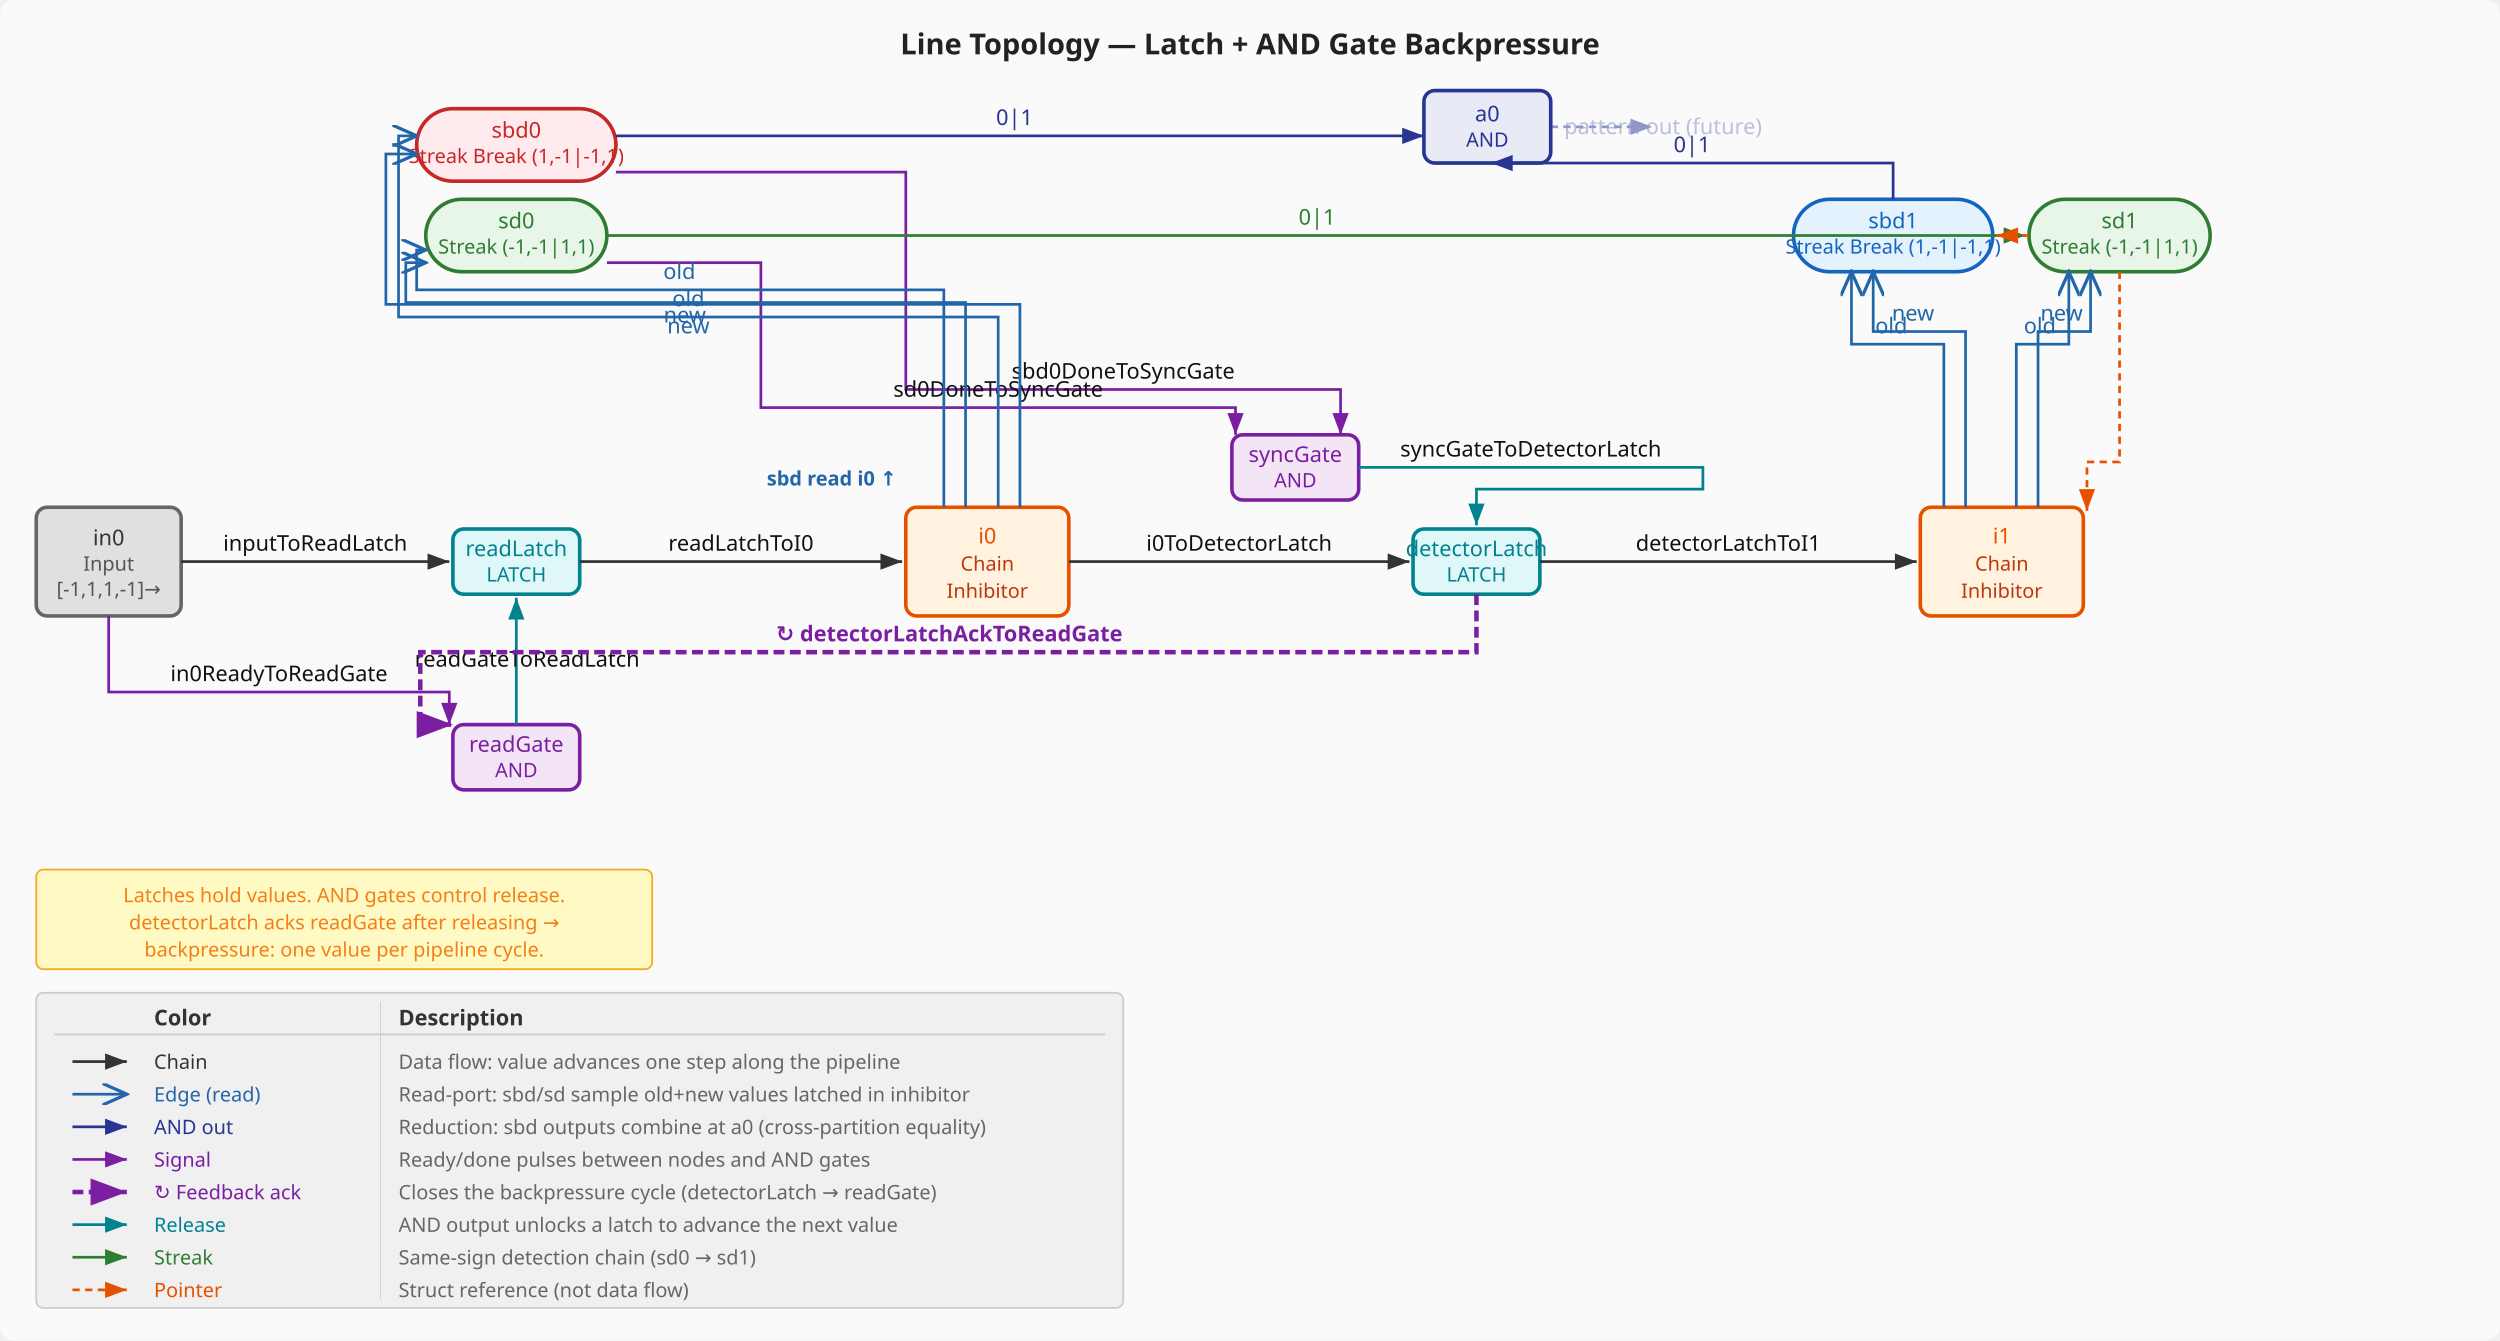
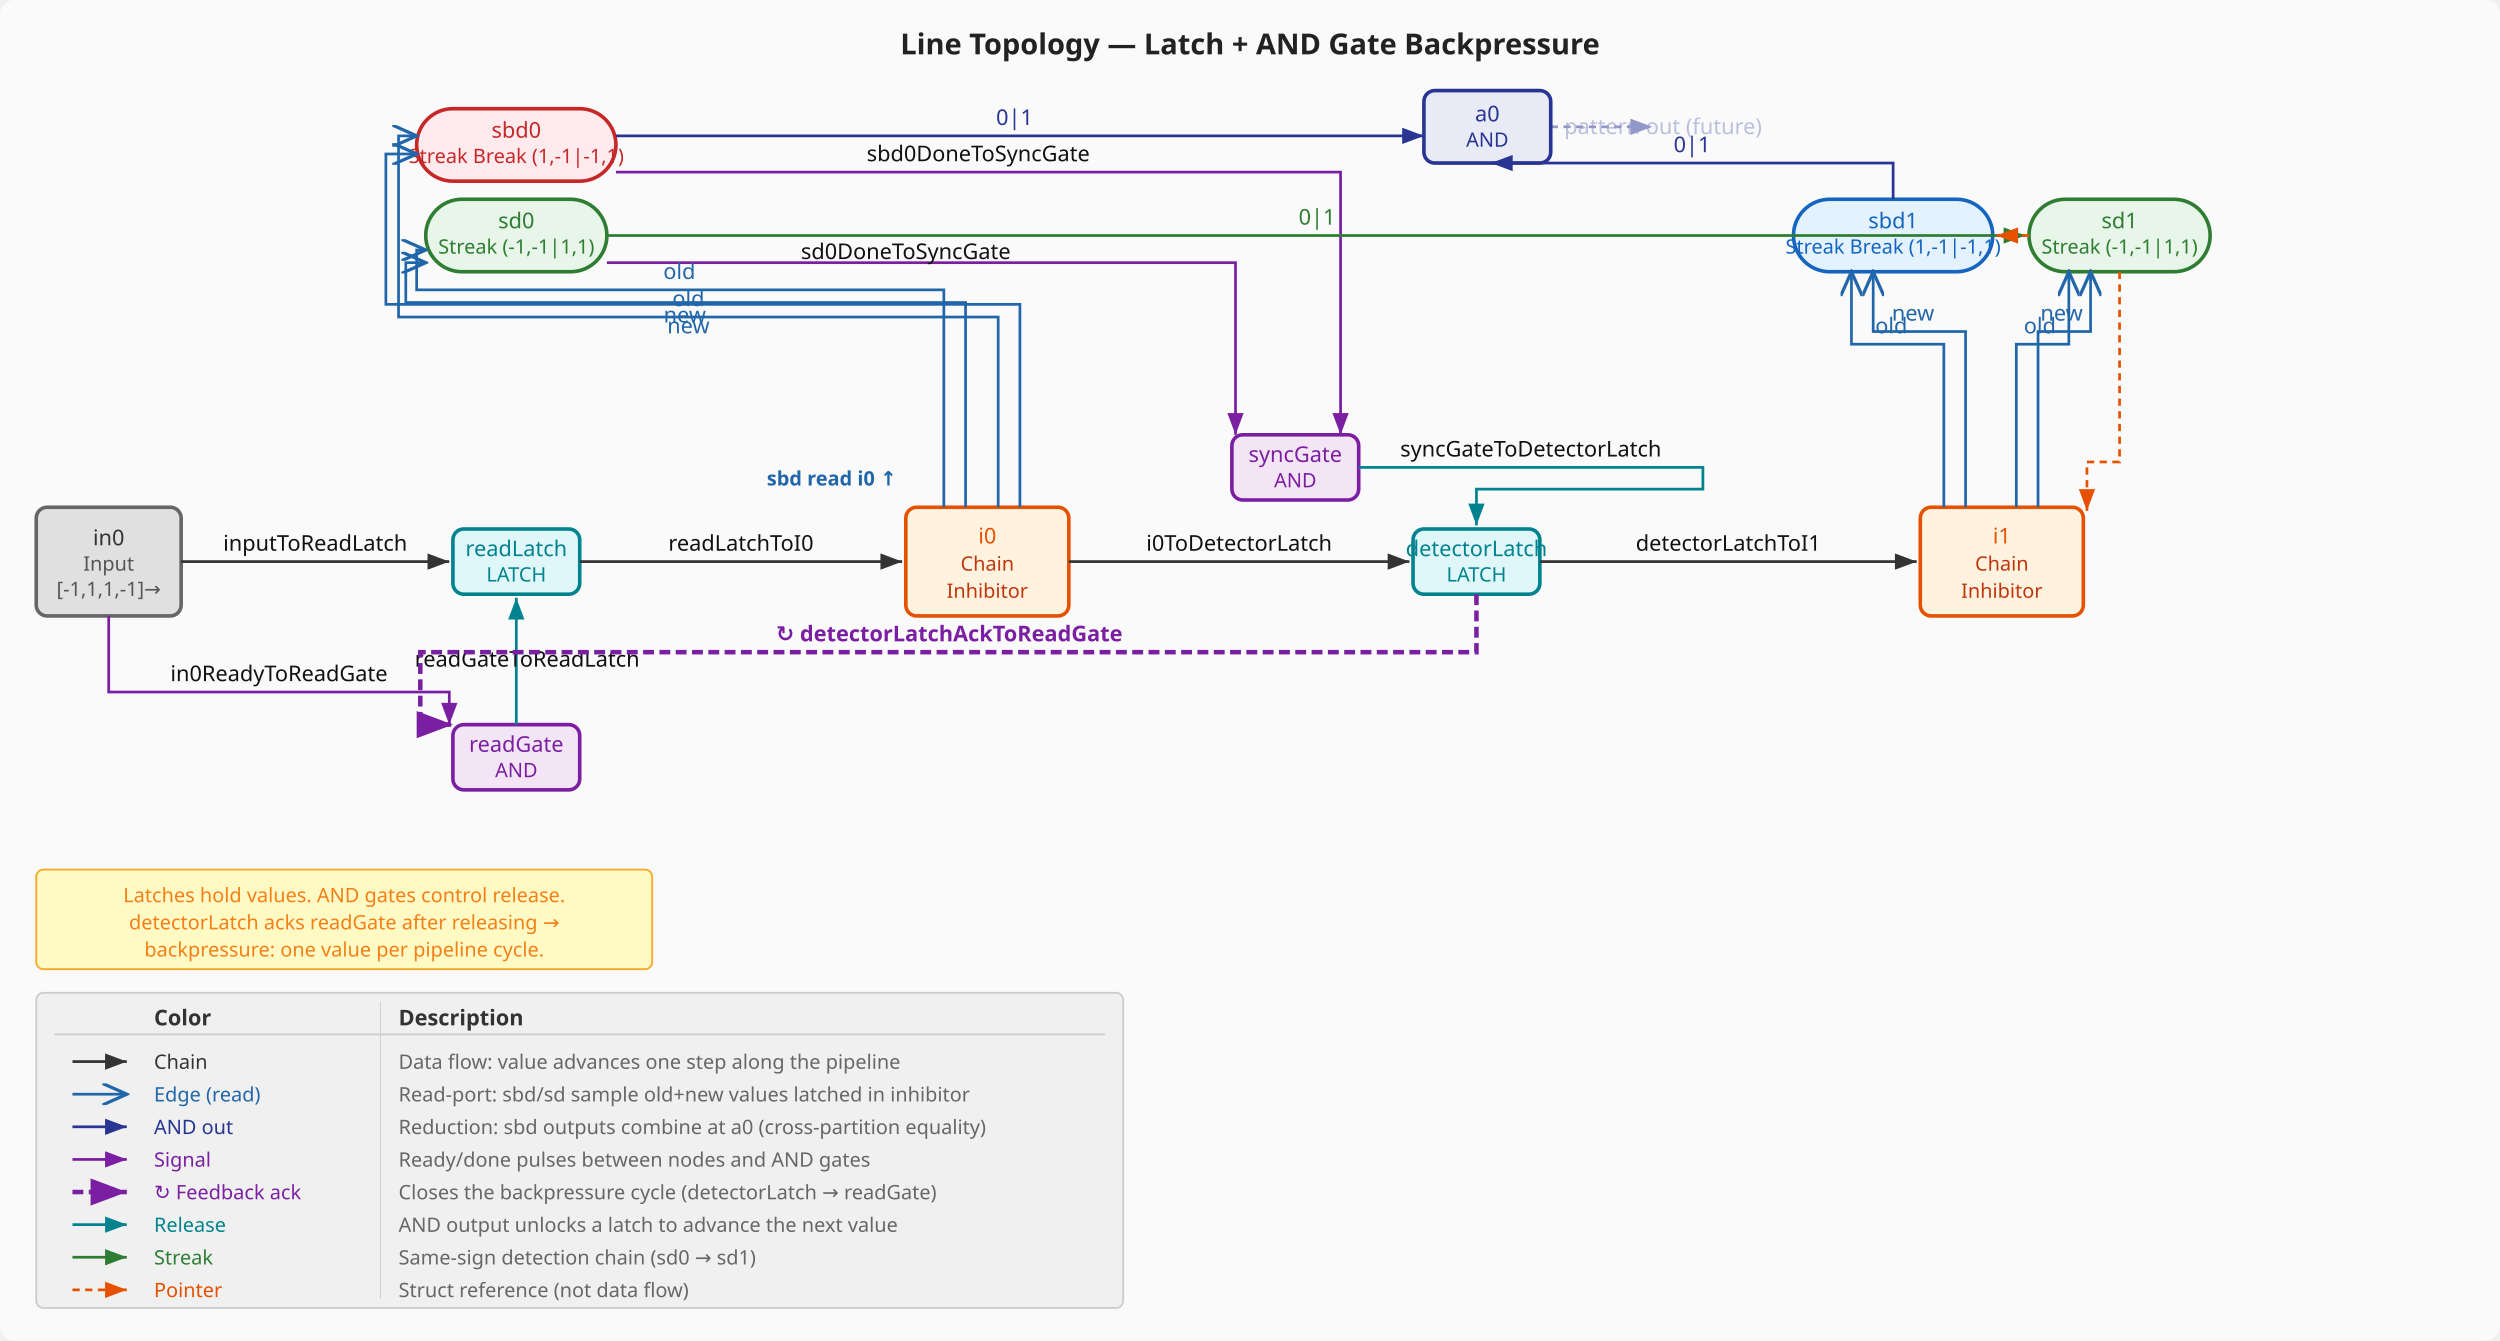
<svg xmlns="http://www.w3.org/2000/svg" viewBox="0 0 1380 740" font-weight="400" font-family="ui-sans-serif, system-ui, sans-serif">
  <style>
    svg { font-family: ui-sans-serif, system-ui, sans-serif; font-size: 12px; font-weight: 400; }

    /* ── Background ─────────────────────────────────────────── */
    .diagram-bg { fill: #fafafa; }

    /* ── Node shapes ─────────────────────────────────────────── */
    .shape-input    { fill: #e0e0e0; stroke: #666;    stroke-width: 2; }
    .shape-inhibitor{ fill: #fff3e0; stroke: #e65100; stroke-width: 2; }
    .shape-latch    { fill: #e0f7fa; stroke: #00838f; stroke-width: 2; }
    .shape-and-gate { fill: #f3e5f5; stroke: #7b1fa2; stroke-width: 2; }
    .shape-pattern-and { fill: #e8eaf6; stroke: #283593; stroke-width: 2; }
    .shape-sbd0     { fill: #ffebee; stroke: #c62828; stroke-width: 2; }
    .shape-sbd1     { fill: #e3f2fd; stroke: #1565c0; stroke-width: 2; }
    .shape-sd       { fill: #e8f5e9; stroke: #2e7d32; stroke-width: 2; }

    /* ── Node text ───────────────────────────────────────────── */
    .node-title    { text-anchor: middle; font-weight: normal; font-size: 12px; }
    .node-sublabel { text-anchor: middle; font-weight: normal; font-size: 11px; }
    .node-type     { text-anchor: middle; font-weight: normal; font-size: 11px; }

    .text-input    { fill: #333; }
    .text-sublabel { fill: #555; }
    .text-inhibitor{ fill: #e65100; }
    .text-inhibitor-sub { fill: #bf360c; }
    .text-latch    { fill: #00838f; }
    .text-and-gate { fill: #7b1fa2; }
    .text-pattern-and { fill: #283593; }
    .text-sbd0     { fill: #c62828; }
    .text-sbd1     { fill: #1565c0; }
    .text-sd       { fill: #2e7d32; }

    /* ── Edge lines ──────────────────────────────────────────── */
    .chain           { stroke: #333;    stroke-width: 1.5px; fill: none; marker-end: url(#arrow); }
    .edge-connection { stroke: #2266aa; stroke-width: 1.5px; fill: none; marker-end: url(#arrow-blue-open); }
    .and-out         { stroke: #283593; stroke-width: 1.5px; fill: none; marker-end: url(#arrow-indigo); }
    .signal          { stroke: #7b1fa2; stroke-width: 1.5px; fill: none; marker-end: url(#arrow-magenta); }
    .feedback-ack    { stroke: #7b1fa2; stroke-width: 2.5px; fill: none; stroke-dasharray: 6 3; marker-end: url(#arrow-magenta); }
    .release         { stroke: #00838f; stroke-width: 1.5px; fill: none; marker-end: url(#arrow-teal); }
    .streak          { stroke: #2e7d32; stroke-width: 1.5px; fill: none; marker-end: url(#arrow-green); }
    .pointer         { stroke: #e65100; stroke-width: 1.5px; fill: none; stroke-dasharray: 4 3; marker-end: url(#arrow-orange); }
    .future-out      { stroke: #283593; stroke-width: 1.5px; fill: none; stroke-dasharray: 4 3; opacity: 0.5; marker-end: url(#arrow-indigo); }

    /* ── Edge labels ─────────────────────────────────────────── */
    .edge-label  { font-size: 12px; text-anchor: middle; }
    .value-label { font-size: 12px; text-anchor: middle; }

    /* ── Annotation / legend ─────────────────────────────────── */
    .behavior-note-bg  { fill: #fff9c4; stroke: #f9a825; }
    .behavior-note-text { fill: #f57f17; text-anchor: middle; }
    .legend-bg         { fill: #f0f0f0; stroke: #ccc; }
    .legend-heading    { font-weight: bold; font-size: 12px; fill: #333; }
    .legend-name       { font-size: 11px; }
    .legend-desc       { font-size: 11px; fill: #666; }
    .legend-divider    { stroke: #ccc; }
    .title-text        { font-size: 16px; font-weight: bold; fill: #222; text-anchor: middle; }
  </style>
  <defs>
    <marker id="arrow" markerWidth="8" markerHeight="6" refX="8" refY="3" orient="auto">
      <path d="M0,0 L8,3 L0,6" fill="#333" />
    </marker>
    <marker id="arrow-blue" markerWidth="8" markerHeight="6" refX="8" refY="3" orient="auto">
      <path d="M0,0 L8,3 L0,6" fill="#2266aa" />
    </marker>
    <marker id="arrow-blue-open" markerWidth="10" markerHeight="8" refX="9" refY="4" orient="auto">
      <path d="M0,0 L9,4 L0,8" fill="none" stroke="#2266aa" stroke-width="1.2" />
    </marker>
    <marker id="arrow-indigo" markerWidth="8" markerHeight="6" refX="8" refY="3" orient="auto">
      <path d="M0,0 L8,3 L0,6" fill="#283593" />
    </marker>
    <marker id="arrow-green" markerWidth="8" markerHeight="6" refX="8" refY="3" orient="auto">
      <path d="M0,0 L8,3 L0,6" fill="#2e7d32" />
    </marker>
    <marker id="arrow-orange" markerWidth="8" markerHeight="6" refX="8" refY="3" orient="auto">
      <path d="M0,0 L8,3 L0,6" fill="#e65100" />
    </marker>
    <marker id="arrow-magenta" markerWidth="8" markerHeight="6" refX="8" refY="3" orient="auto">
      <path d="M0,0 L8,3 L0,6" fill="#7b1fa2" />
    </marker>
    <marker id="arrow-teal" markerWidth="8" markerHeight="6" refX="8" refY="3" orient="auto">
      <path d="M0,0 L8,3 L0,6" fill="#00838f" />
    </marker>
  </defs>
  <rect width="1380" height="740" rx="8" class="diagram-bg" />
  <text x="690" y="30" class="title-text">Line Topology — Latch + AND Gate Backpressure</text>
  <g id="node-a0" data-role="pattern-and-gate">
    <rect x="786" y="50" width="70" height="40" rx="6" class="shape-pattern-and" />
    <text x="821" y="67" font-weight="100" class="node-title text-pattern-and">a0</text>
    <text x="821" y="81" font-weight="100" class="node-type text-pattern-and">AND</text>
  </g>
  <g id="node-sd0" data-role="streak-detector" data-index="0">
    <rect x="235" y="110" width="100" height="40" rx="20" class="shape-sd" />
    <text x="285" y="126" font-weight="100" class="node-title text-sd">sd0</text>
    <text x="285" y="140" font-weight="100" class="node-type text-sd">Streak (-1,-1|1,1)</text>
  </g>
  <g id="node-sbd0" data-role="streak-break-detector" data-index="0">
    <rect x="230" y="60" width="110" height="40" rx="20" class="shape-sbd0" />
    <text x="285" y="76" font-weight="100" class="node-title text-sbd0">sbd0</text>
    <text x="285" y="90" font-weight="100" class="node-type text-sbd0">Streak Break (1,-1|-1,1)</text>
  </g>
  <g id="node-sbd1" data-role="streak-break-detector" data-index="1">
    <rect x="990" y="110" width="110" height="40" rx="20" class="shape-sbd1" />
    <text x="1045" y="126" font-weight="100" class="node-title text-sbd1">sbd1</text>
    <text x="1045" y="140" font-weight="100" class="node-type text-sbd1">Streak Break (1,-1|-1,1)</text>
  </g>
  <g id="node-sd1" data-role="streak-detector" data-index="1">
    <rect x="1120" y="110" width="100" height="40" rx="20" class="shape-sd" />
    <text x="1170" y="126" font-weight="100" class="node-title text-sd">sd1</text>
    <text x="1170" y="140" font-weight="100" class="node-type text-sd">Streak (-1,-1|1,1)</text>
  </g>
  <g id="node-syncGate" data-role="and-gate">
    <rect x="680" y="240" width="70" height="36" rx="6" class="shape-and-gate" />
    <text x="715" y="255" font-weight="100" class="node-title text-and-gate">syncGate</text>
    <text x="715" y="269" font-weight="100" class="node-type text-and-gate">AND</text>
  </g>
  <g id="node-in0" data-role="input">
    <rect x="20" y="280" width="80" height="60" rx="6" class="shape-input" />
    <text x="60" y="301" font-weight="100" class="node-title text-input">in0</text>
    <text x="60" y="315" font-weight="100" class="node-sublabel text-sublabel">Input</text>
    <text x="60" y="329" font-weight="100" class="node-type text-sublabel">[-1,1,1,-1]→</text>
  </g>
  <g id="node-readLatch" data-role="latch">
    <rect x="250" y="292" width="70" height="36" rx="6" class="shape-latch" />
    <text x="285" y="307" font-weight="100" class="node-title text-latch">readLatch</text>
    <text x="285" y="321" font-weight="100" class="node-type text-latch">LATCH</text>
  </g>
  <g id="node-i0" data-role="inhibitor" data-index="0">
    <rect x="500" y="280" width="90" height="60" rx="6" class="shape-inhibitor" />
    <text x="545" y="300" font-weight="100" class="node-title text-inhibitor">i0</text>
    <text x="545" y="315" font-weight="100" class="node-sublabel text-inhibitor-sub">Chain</text>
    <text x="545" y="330" font-weight="100" class="node-sublabel text-inhibitor-sub">Inhibitor</text>
  </g>
  <g id="node-detectorLatch" data-role="latch">
    <rect x="780" y="292" width="70" height="36" rx="6" class="shape-latch" />
    <text x="815" y="307" font-weight="100" class="node-title text-latch">detectorLatch</text>
    <text x="815" y="321" font-weight="100" class="node-type text-latch">LATCH</text>
  </g>
  <g id="node-i1" data-role="inhibitor" data-index="1">
    <rect x="1060" y="280" width="90" height="60" rx="6" class="shape-inhibitor" />
    <text x="1105" y="300" font-weight="100" class="node-title text-inhibitor">i1</text>
    <text x="1105" y="315" font-weight="100" class="node-sublabel text-inhibitor-sub">Chain</text>
    <text x="1105" y="330" font-weight="100" class="node-sublabel text-inhibitor-sub">Inhibitor</text>
  </g>
  <g id="node-readGate" data-role="and-gate">
    <rect x="250" y="400" width="70" height="36" rx="6" class="shape-and-gate" />
    <text x="285" y="415" font-weight="100" class="node-title text-and-gate">readGate</text>
    <text x="285" y="429" font-weight="100" class="node-type text-and-gate">AND</text>
  </g>
  <g id="edge-inputToReadLatch" data-role="edge" class="chain">
    <line x1="100" y1="310" x2="248" y2="310" />
    <text x="174" y="304" font-weight="300" fill="#111" stroke="none" class="edge-label">inputToReadLatch</text>
  </g>
  <g id="edge-readLatchToI0" data-role="edge" class="chain">
    <line x1="320" y1="310" x2="498" y2="310" />
    <text x="409" y="304" font-weight="300" fill="#111" stroke="none" class="edge-label">readLatchToI0</text>
  </g>
  <g id="edge-i0ToDetectorLatch" data-role="edge" class="chain">
    <line x1="590" y1="310" x2="778" y2="310" />
    <text x="684" y="304" font-weight="300" fill="#111" stroke="none" class="edge-label">i0ToDetectorLatch</text>
  </g>
  <g id="edge-detectorLatchToI1" data-role="edge" class="chain">
    <line x1="850" y1="310" x2="1058" y2="310" />
    <text x="954" y="304" font-weight="300" fill="#111" stroke="none" class="edge-label">detectorLatchToI1</text>
  </g>
  <g id="edge-in0ReadyToReadGate" data-role="edge" class="signal">
    <path d="M60,340 L60,382 L248,382 L248,400" />
    <text x="154" y="376" font-weight="300" fill="#111" stroke="none" class="edge-label" text-anchor="middle">in0ReadyToReadGate</text>
  </g>
  <g id="edge-readGateToReadLatch" data-role="edge" class="release">
    <line x1="285" y1="400" x2="285" y2="330" />
    <text x="291" y="368" font-weight="300" fill="#111" stroke="none" class="edge-label" text-anchor="start">readGateToReadLatch</text>
  </g>
  <g id="edge-syncGateToDetectorLatch" data-role="edge" class="release">
    <path d="M750,258 L940,258 L940,270 L815,270 L815,290" />
    <text x="845" y="252" font-weight="300" fill="#111" stroke="none" class="edge-label" text-anchor="middle">syncGateToDetectorLatch</text>
  </g>
  <g id="edge-detectorLatchAckToReadGate" data-role="edge" class="feedback-ack">
    <path d="M815,328 L815,360 L232,360 L232,400 L250,400" />
    <text x="524" y="354" font-weight="600" fill="#7b1fa2" stroke="none" class="edge-label">↻ detectorLatchAckToReadGate</text>
  </g>
  <g id="edge-sbd0DoneToSyncGate" data-role="edge" class="signal">
-     <path d="M340,95 L500,95 L500,215 L740,215 L740,240" />
-     <text x="620" y="209" font-weight="300" fill="#111" stroke="none" class="edge-label" text-anchor="middle">sbd0DoneToSyncGate</text>
+     <path d="M340,95 L740,95 L740,240" />
+     <text x="540" y="89" font-weight="300" fill="#111" stroke="none" class="edge-label" text-anchor="middle">sbd0DoneToSyncGate</text>
  </g>
  <g id="edge-sd0DoneToSyncGate" data-role="edge" class="signal">
-     <path d="M335,145 L420,145 L420,225 L682,225 L682,240" />
-     <text x="551" y="219" font-weight="300" fill="#111" stroke="none" class="edge-label" text-anchor="middle">sd0DoneToSyncGate</text>
+     <path d="M335,145 L682,145 L682,240" />
+     <text x="500" y="143" font-weight="300" fill="#111" stroke="none" class="edge-label" text-anchor="middle">sd0DoneToSyncGate</text>
  </g>
  <g id="edge-i0-sd0-old" data-role="edge" class="edge-connection">
    <path d="M521,280 L521,160 L230,160 L230,138 L235,138" />
    <text x="375" y="154" font-weight="300" fill="#2266aa" stroke="none" class="value-label">old</text>
  </g>
  <g id="edge-i0-sd0-new" data-role="edge" class="edge-connection">
    <path d="M533,280 L533,167 L224,167 L224,145 L235,145" />
    <text x="378" y="178" font-weight="300" fill="#2266aa" stroke="none" class="value-label">new</text>
  </g>
  <g id="edge-i0-sbd0-old" data-role="edge" class="edge-connection">
    <path d="M551,280 L551,175 L220,175 L220,75 L230,75" />
    <text x="380" y="169" font-weight="300" fill="#2266aa" stroke="none" class="value-label">old</text>
    <text x="495" y="268" font-weight="600" fill="#2266aa" stroke="none" font-size="11" text-anchor="end">sbd read i0 ↑</text>
  </g>
  <g id="edge-i0-sbd0-new" data-role="edge" class="edge-connection">
    <path d="M563,280 L563,168 L213,168 L213,85 L230,85" />
    <text x="380" y="184" font-weight="300" fill="#2266aa" stroke="none" class="value-label">new</text>
  </g>
  <g id="edge-i1-sbd1-old" data-role="edge" class="edge-connection">
    <path d="M1073,280 L1073,190 L1022,190 L1022,150" />
    <text x="1044" y="184" font-weight="300" fill="#2266aa" stroke="none" class="value-label">old</text>
  </g>
  <g id="edge-i1-sbd1-new" data-role="edge" class="edge-connection">
    <path d="M1085,280 L1085,183 L1034,183 L1034,150" />
    <text x="1056" y="177" font-weight="300" fill="#2266aa" stroke="none" class="value-label">new</text>
  </g>
  <g id="edge-i1-sd1-old" data-role="edge" class="edge-connection">
    <path d="M1113,280 L1113,190 L1142,190 L1142,150" />
    <text x="1126" y="184" font-weight="300" fill="#2266aa" stroke="none" class="value-label">old</text>
  </g>
  <g id="edge-i1-sd1-new" data-role="edge" class="edge-connection">
    <path d="M1125,280 L1125,183 L1154,183 L1154,150" />
    <text x="1138" y="177" font-weight="300" fill="#2266aa" stroke="none" class="value-label">new</text>
  </g>
  <g id="edge-sbd0-a0" data-role="edge" class="and-out">
    <path d="M340,75 L786,75" />
    <text x="560" y="69" font-weight="300" fill="#283593" stroke="none" class="value-label">0|1</text>
  </g>
  <g id="edge-sbd1-a0" data-role="edge" class="and-out">
    <path d="M1045,110 L1045,90 L823,90" />
    <text x="934" y="84" font-weight="300" fill="#283593" stroke="none" class="value-label">0|1</text>
  </g>
  <g id="edge-sd0-sd1" data-role="edge" class="streak">
    <line x1="335" y1="130" x2="1118" y2="130" />
    <text x="727" y="124" font-weight="300" fill="#2e7d32" stroke="none" class="value-label">0|1</text>
  </g>
  <g id="edge-sd1-i1-ptr" data-role="edge" class="pointer">
    <path d="M1170,150 L1170,255 L1152,255 L1152,282" />
  </g>
  <g id="edge-sd1-sbd1-ptr" data-role="edge" class="pointer">
    <path d="M1120,130 L1102,130" />
  </g>
  <g id="edge-a0-future-out" data-role="edge" class="future-out">
    <path d="M856,70 L912,70" />
    <text x="918" y="74" font-weight="300" fill="#283593" stroke="none" class="edge-label" text-anchor="start" opacity="0.6">pattern out (future)</text>
  </g>
  <g id="annotation-backpressure" data-role="annotation">
    <rect x="20" y="480" width="340" height="55" rx="4" class="behavior-note-bg" />
    <text x="190" y="498" font-size="11" class="behavior-note-text">Latches hold values. AND gates control release.</text>
    <text x="190" y="513" font-size="11" class="behavior-note-text">detectorLatch acks readGate after releasing →</text>
    <text x="190" y="528" font-size="11" class="behavior-note-text">backpressure: one value per pipeline cycle.</text>
  </g>
  <g id="legend" data-role="legend">
    <rect x="20" y="548" width="600" height="174" rx="4" class="legend-bg" />
    <text x="85" y="566" text-anchor="start" class="legend-heading">Color</text>
    <text x="220" y="566" text-anchor="start" class="legend-heading">Description</text>
    <line x1="30" y1="571" x2="610" y2="571" class="legend-divider" stroke-width="1" />
    <line x1="210" y1="553" x2="210" y2="717" class="legend-divider" stroke-width="0.5" />
    <g class="chain">
      <line x1="40" y1="586" x2="70" y2="586" />
    </g>
    <text x="85" y="590" text-anchor="start" class="legend-name" fill="#333">Chain</text>
    <text x="220" y="590" text-anchor="start" class="legend-desc">Data flow: value advances one step along the pipeline</text>
    <g class="edge-connection">
      <line x1="40" y1="604" x2="70" y2="604" />
    </g>
    <text x="85" y="608" text-anchor="start" class="legend-name" fill="#2266aa">Edge (read)</text>
    <text x="220" y="608" text-anchor="start" class="legend-desc">Read-port: sbd/sd sample old+new values latched in inhibitor</text>
    <g class="and-out">
      <line x1="40" y1="622" x2="70" y2="622" />
    </g>
    <text x="85" y="626" text-anchor="start" class="legend-name" fill="#283593">AND out</text>
    <text x="220" y="626" text-anchor="start" class="legend-desc">Reduction: sbd outputs combine at a0 (cross-partition equality)</text>
    <g class="signal">
      <line x1="40" y1="640" x2="70" y2="640" />
    </g>
    <text x="85" y="644" text-anchor="start" class="legend-name" fill="#7b1fa2">Signal</text>
    <text x="220" y="644" text-anchor="start" class="legend-desc">Ready/done pulses between nodes and AND gates</text>
    <g class="feedback-ack">
      <line x1="40" y1="658" x2="70" y2="658" />
    </g>
    <text x="85" y="662" text-anchor="start" class="legend-name" fill="#7b1fa2">↻ Feedback ack</text>
    <text x="220" y="662" text-anchor="start" class="legend-desc">Closes the backpressure cycle (detectorLatch → readGate)</text>
    <g class="release">
      <line x1="40" y1="676" x2="70" y2="676" />
    </g>
    <text x="85" y="680" text-anchor="start" class="legend-name" fill="#00838f">Release</text>
    <text x="220" y="680" text-anchor="start" class="legend-desc">AND output unlocks a latch to advance the next value</text>
    <g class="streak">
      <line x1="40" y1="694" x2="70" y2="694" />
    </g>
    <text x="85" y="698" text-anchor="start" class="legend-name" fill="#2e7d32">Streak</text>
    <text x="220" y="698" text-anchor="start" class="legend-desc">Same-sign detection chain (sd0 → sd1)</text>
    <g class="pointer">
      <line x1="40" y1="712" x2="70" y2="712" />
    </g>
    <text x="85" y="716" text-anchor="start" class="legend-name" fill="#e65100">Pointer</text>
    <text x="220" y="716" text-anchor="start" class="legend-desc">Struct reference (not data flow)</text>
  </g>
  <rect x="20" y="280" width="80" height="60" rx="6" fill="white" stroke="none" opacity="0" pointer-events="none">
    <animate attributeName="opacity" values="0;0.5;0;0" keyTimes="0;0.062;0.125;1" dur="27s" repeatCount="indefinite" />
  </rect>
  <rect x="250" y="400" width="70" height="36" rx="6" fill="white" stroke="none" opacity="0" pointer-events="none">
    <animate attributeName="opacity" values="0;0;0.5;0;0" keyTimes="0;0.12;0.182;0.245;1" dur="27s" repeatCount="indefinite" />
  </rect>
  <rect x="250" y="292" width="70" height="36" rx="6" fill="white" stroke="none" opacity="0" pointer-events="none">
    <animate attributeName="opacity" values="0;0;0.5;0;0" keyTimes="0;0.24;0.302;0.365;1" dur="27s" repeatCount="indefinite" />
  </rect>
  <rect x="500" y="280" width="90" height="60" rx="6" fill="white" stroke="none" opacity="0" pointer-events="none">
    <animate attributeName="opacity" values="0;0;0.5;0;0" keyTimes="0;0.36;0.422;0.485;1" dur="27s" repeatCount="indefinite" />
  </rect>
  <rect x="230" y="60" width="110" height="40" rx="20" fill="white" stroke="none" opacity="0" pointer-events="none">
    <animate attributeName="opacity" values="0;0;0.5;0;0" keyTimes="0;0.42;0.482;0.545;1" dur="27s" repeatCount="indefinite" />
  </rect>
  <rect x="235" y="110" width="100" height="40" rx="20" fill="white" stroke="none" opacity="0" pointer-events="none">
    <animate attributeName="opacity" values="0;0;0.5;0;0" keyTimes="0;0.42;0.482;0.545;1" dur="27s" repeatCount="indefinite" />
  </rect>
  <rect x="680" y="240" width="70" height="36" rx="6" fill="white" stroke="none" opacity="0" pointer-events="none">
    <animate attributeName="opacity" values="0;0;0.5;0;0" keyTimes="0;0.54;0.603;0.665;1" dur="27s" repeatCount="indefinite" />
  </rect>
  <rect x="780" y="292" width="70" height="36" rx="6" fill="white" stroke="none" opacity="0" pointer-events="none">
    <animate attributeName="opacity" values="0;0;0.5;0;0" keyTimes="0;0.66;0.723;0.785;1" dur="27s" repeatCount="indefinite" />
  </rect>
  <rect x="1060" y="280" width="90" height="60" rx="6" fill="white" stroke="none" opacity="0" pointer-events="none">
    <animate attributeName="opacity" values="0;0;0.5;0;0" keyTimes="0;0.78;0.843;0.905;1" dur="27s" repeatCount="indefinite" />
  </rect>
  <rect x="786" y="50" width="70" height="40" rx="6" fill="white" stroke="none" opacity="0" pointer-events="none">
    <animate attributeName="opacity" values="0;0;0.5;0;0" keyTimes="0;0.54;0.56;0.585;1" dur="27s" repeatCount="indefinite" />
  </rect>
  <path d="M60,340 L60,382 L248,382 L248,400" stroke="#7b1fa2" stroke-width="3" fill="none" stroke-dasharray="20,9999" stroke-dashoffset="0" opacity="0" pointer-events="none">
    <animate attributeName="stroke-dashoffset" values="0;0;-248;-248" keyTimes="0;0.06;0.187;1" dur="27s" repeatCount="indefinite" />
    <animate attributeName="opacity" values="0;0;1;1;0;0" keyTimes="0;0.055;0.06;0.187;0.192;1" dur="27s" repeatCount="indefinite" />
  </path>
  <line x1="285" y1="400" x2="285" y2="330" stroke="#00838f" stroke-width="3" stroke-dasharray="20,9999" stroke-dashoffset="0" opacity="0" pointer-events="none">
    <animate attributeName="stroke-dashoffset" values="0;0;-70;-70" keyTimes="0;0.18;0.211;1" dur="27s" repeatCount="indefinite" />
    <animate attributeName="opacity" values="0;0;1;1;0;0" keyTimes="0;0.175;0.18;0.211;0.216;1" dur="27s" repeatCount="indefinite" />
  </line>
  <line x1="320" y1="310" x2="498" y2="310" stroke="#333" stroke-width="3" stroke-dasharray="20,9999" stroke-dashoffset="0" opacity="0" pointer-events="none">
    <animate attributeName="stroke-dashoffset" values="0;0;-178;-178" keyTimes="0;0.3;0.389;1" dur="27s" repeatCount="indefinite" />
    <animate attributeName="opacity" values="0;0;1;1;0;0" keyTimes="0;0.295;0.3;0.389;0.394;1" dur="27s" repeatCount="indefinite" />
  </line>
  <path d="M551,280 L551,175 L220,175 L220,75 L230,75" stroke="#2266aa" stroke-width="3" fill="none" stroke-dasharray="20,9999" stroke-dashoffset="0" opacity="0" pointer-events="none">
    <animate attributeName="stroke-dashoffset" values="0;0;-546;-546" keyTimes="0;0.36;0.48;1" dur="27s" repeatCount="indefinite" />
    <animate attributeName="opacity" values="0;0;1;1;0;0" keyTimes="0;0.355;0.36;0.48;0.485;1" dur="27s" repeatCount="indefinite" />
  </path>
  <path d="M563,280 L563,168 L213,168 L213,85 L230,85" stroke="#2266aa" stroke-width="3" fill="none" stroke-dasharray="20,9999" stroke-dashoffset="0" opacity="0" pointer-events="none">
    <animate attributeName="stroke-dashoffset" values="0;0;-562;-562" keyTimes="0;0.40;0.52;1" dur="27s" repeatCount="indefinite" />
    <animate attributeName="opacity" values="0;0;1;1;0;0" keyTimes="0;0.395;0.40;0.52;0.525;1" dur="27s" repeatCount="indefinite" />
  </path>
  <path d="M521,280 L521,160 L230,160 L230,138 L235,138" stroke="#2266aa" stroke-width="3" fill="none" stroke-dasharray="20,9999" stroke-dashoffset="0" opacity="0" pointer-events="none">
    <animate attributeName="stroke-dashoffset" values="0;0;-438;-438" keyTimes="0;0.36;0.48;1" dur="27s" repeatCount="indefinite" />
    <animate attributeName="opacity" values="0;0;1;1;0;0" keyTimes="0;0.355;0.36;0.48;0.485;1" dur="27s" repeatCount="indefinite" />
  </path>
  <path d="M533,280 L533,167 L224,167 L224,145 L235,145" stroke="#2266aa" stroke-width="3" fill="none" stroke-dasharray="20,9999" stroke-dashoffset="0" opacity="0" pointer-events="none">
    <animate attributeName="stroke-dashoffset" values="0;0;-455;-455" keyTimes="0;0.40;0.52;1" dur="27s" repeatCount="indefinite" />
    <animate attributeName="opacity" values="0;0;1;1;0;0" keyTimes="0;0.395;0.40;0.52;0.525;1" dur="27s" repeatCount="indefinite" />
  </path>
-   <path d="M340,95 L500,95 L500,215 L740,215 L740,240" stroke="#7b1fa2" stroke-width="3" fill="none" stroke-dasharray="20,9999" stroke-dashoffset="0" opacity="0" pointer-events="none">
+   <path d="M340,95 L740,95 L740,240" stroke="#7b1fa2" stroke-width="3" fill="none" stroke-dasharray="20,9999" stroke-dashoffset="0" opacity="0" pointer-events="none">
    <animate attributeName="stroke-dashoffset" values="0;0;-545;-545" keyTimes="0;0.48;0.605;1" dur="27s" repeatCount="indefinite" />
    <animate attributeName="opacity" values="0;0;1;1;0;0" keyTimes="0;0.475;0.48;0.605;0.61;1" dur="27s" repeatCount="indefinite" />
  </path>
-   <path d="M335,145 L420,145 L420,225 L682,225 L682,240" stroke="#7b1fa2" stroke-width="3" fill="none" stroke-dasharray="20,9999" stroke-dashoffset="0" opacity="0" pointer-events="none">
+   <path d="M335,145 L682,145 L682,240" stroke="#7b1fa2" stroke-width="3" fill="none" stroke-dasharray="20,9999" stroke-dashoffset="0" opacity="0" pointer-events="none">
    <animate attributeName="stroke-dashoffset" values="0;0;-442;-442" keyTimes="0;0.48;0.692;1" dur="27s" repeatCount="indefinite" />
    <animate attributeName="opacity" values="0;0;1;1;0;0" keyTimes="0;0.475;0.48;0.692;0.697;1" dur="27s" repeatCount="indefinite" />
  </path>
  <path d="M340,75 L786,75" stroke="#283593" stroke-width="3" fill="none" stroke-dasharray="20,9999" stroke-dashoffset="0" opacity="0" pointer-events="none">
    <animate attributeName="stroke-dashoffset" values="0;0;-446;-446" keyTimes="0;0.495;0.555;1" dur="27s" repeatCount="indefinite" />
    <animate attributeName="opacity" values="0;0;1;1;0;0" keyTimes="0;0.49;0.495;0.555;0.56;1" dur="27s" repeatCount="indefinite" />
  </path>
  <path d="M1045,110 L1045,90 L823,90" stroke="#283593" stroke-width="3" fill="none" stroke-dasharray="20,9999" stroke-dashoffset="0" opacity="0" pointer-events="none">
    <animate attributeName="stroke-dashoffset" values="0;0;-242;-242" keyTimes="0;0.495;0.555;1" dur="27s" repeatCount="indefinite" />
    <animate attributeName="opacity" values="0;0;1;1;0;0" keyTimes="0;0.49;0.495;0.555;0.56;1" dur="27s" repeatCount="indefinite" />
  </path>
  <path d="M750,258 L940,258 L940,270 L815,270 L815,290" stroke="#00838f" stroke-width="3" fill="none" stroke-dasharray="20,9999" stroke-dashoffset="0" opacity="0" pointer-events="none">
    <animate attributeName="stroke-dashoffset" values="0;0;-347;-347" keyTimes="0;0.6;0.688;1" dur="27s" repeatCount="indefinite" />
    <animate attributeName="opacity" values="0;0;1;1;0;0" keyTimes="0;0.595;0.6;0.688;0.693;1" dur="27s" repeatCount="indefinite" />
  </path>
  <path d="M815,328 L815,360 L232,360 L232,400 L250,400" stroke="#7b1fa2" stroke-width="4" fill="none" stroke-dasharray="20,9999" stroke-dashoffset="0" opacity="0" pointer-events="none">
    <animate attributeName="stroke-dashoffset" values="0;0;-673;-673;-673" keyTimes="0;0.66;0.90;0.96;1" dur="27s" repeatCount="indefinite" />
    <animate attributeName="opacity" values="0;0;1;1;0.4;0;0" keyTimes="0;0.655;0.66;0.90;0.93;0.96;1" dur="27s" repeatCount="indefinite" />
  </path>
  <circle cx="815" cy="328" r="10" fill="#7b1fa2" stroke="none" opacity="0" pointer-events="none">
    <animate attributeName="opacity" values="0;0;0.6;0;0" keyTimes="0;0.645;0.655;0.67;1" dur="27s" repeatCount="indefinite" />
  </circle>
  <line x1="850" y1="310" x2="1058" y2="310" stroke="#333" stroke-width="3" stroke-dasharray="20,9999" stroke-dashoffset="0" opacity="0" pointer-events="none">
    <animate attributeName="stroke-dashoffset" values="0;0;-208;-208" keyTimes="0;0.72;0.823;1" dur="27s" repeatCount="indefinite" />
    <animate attributeName="opacity" values="0;0;1;1;0;0" keyTimes="0;0.715;0.72;0.823;0.828;1" dur="27s" repeatCount="indefinite" />
  </line>
</svg>
